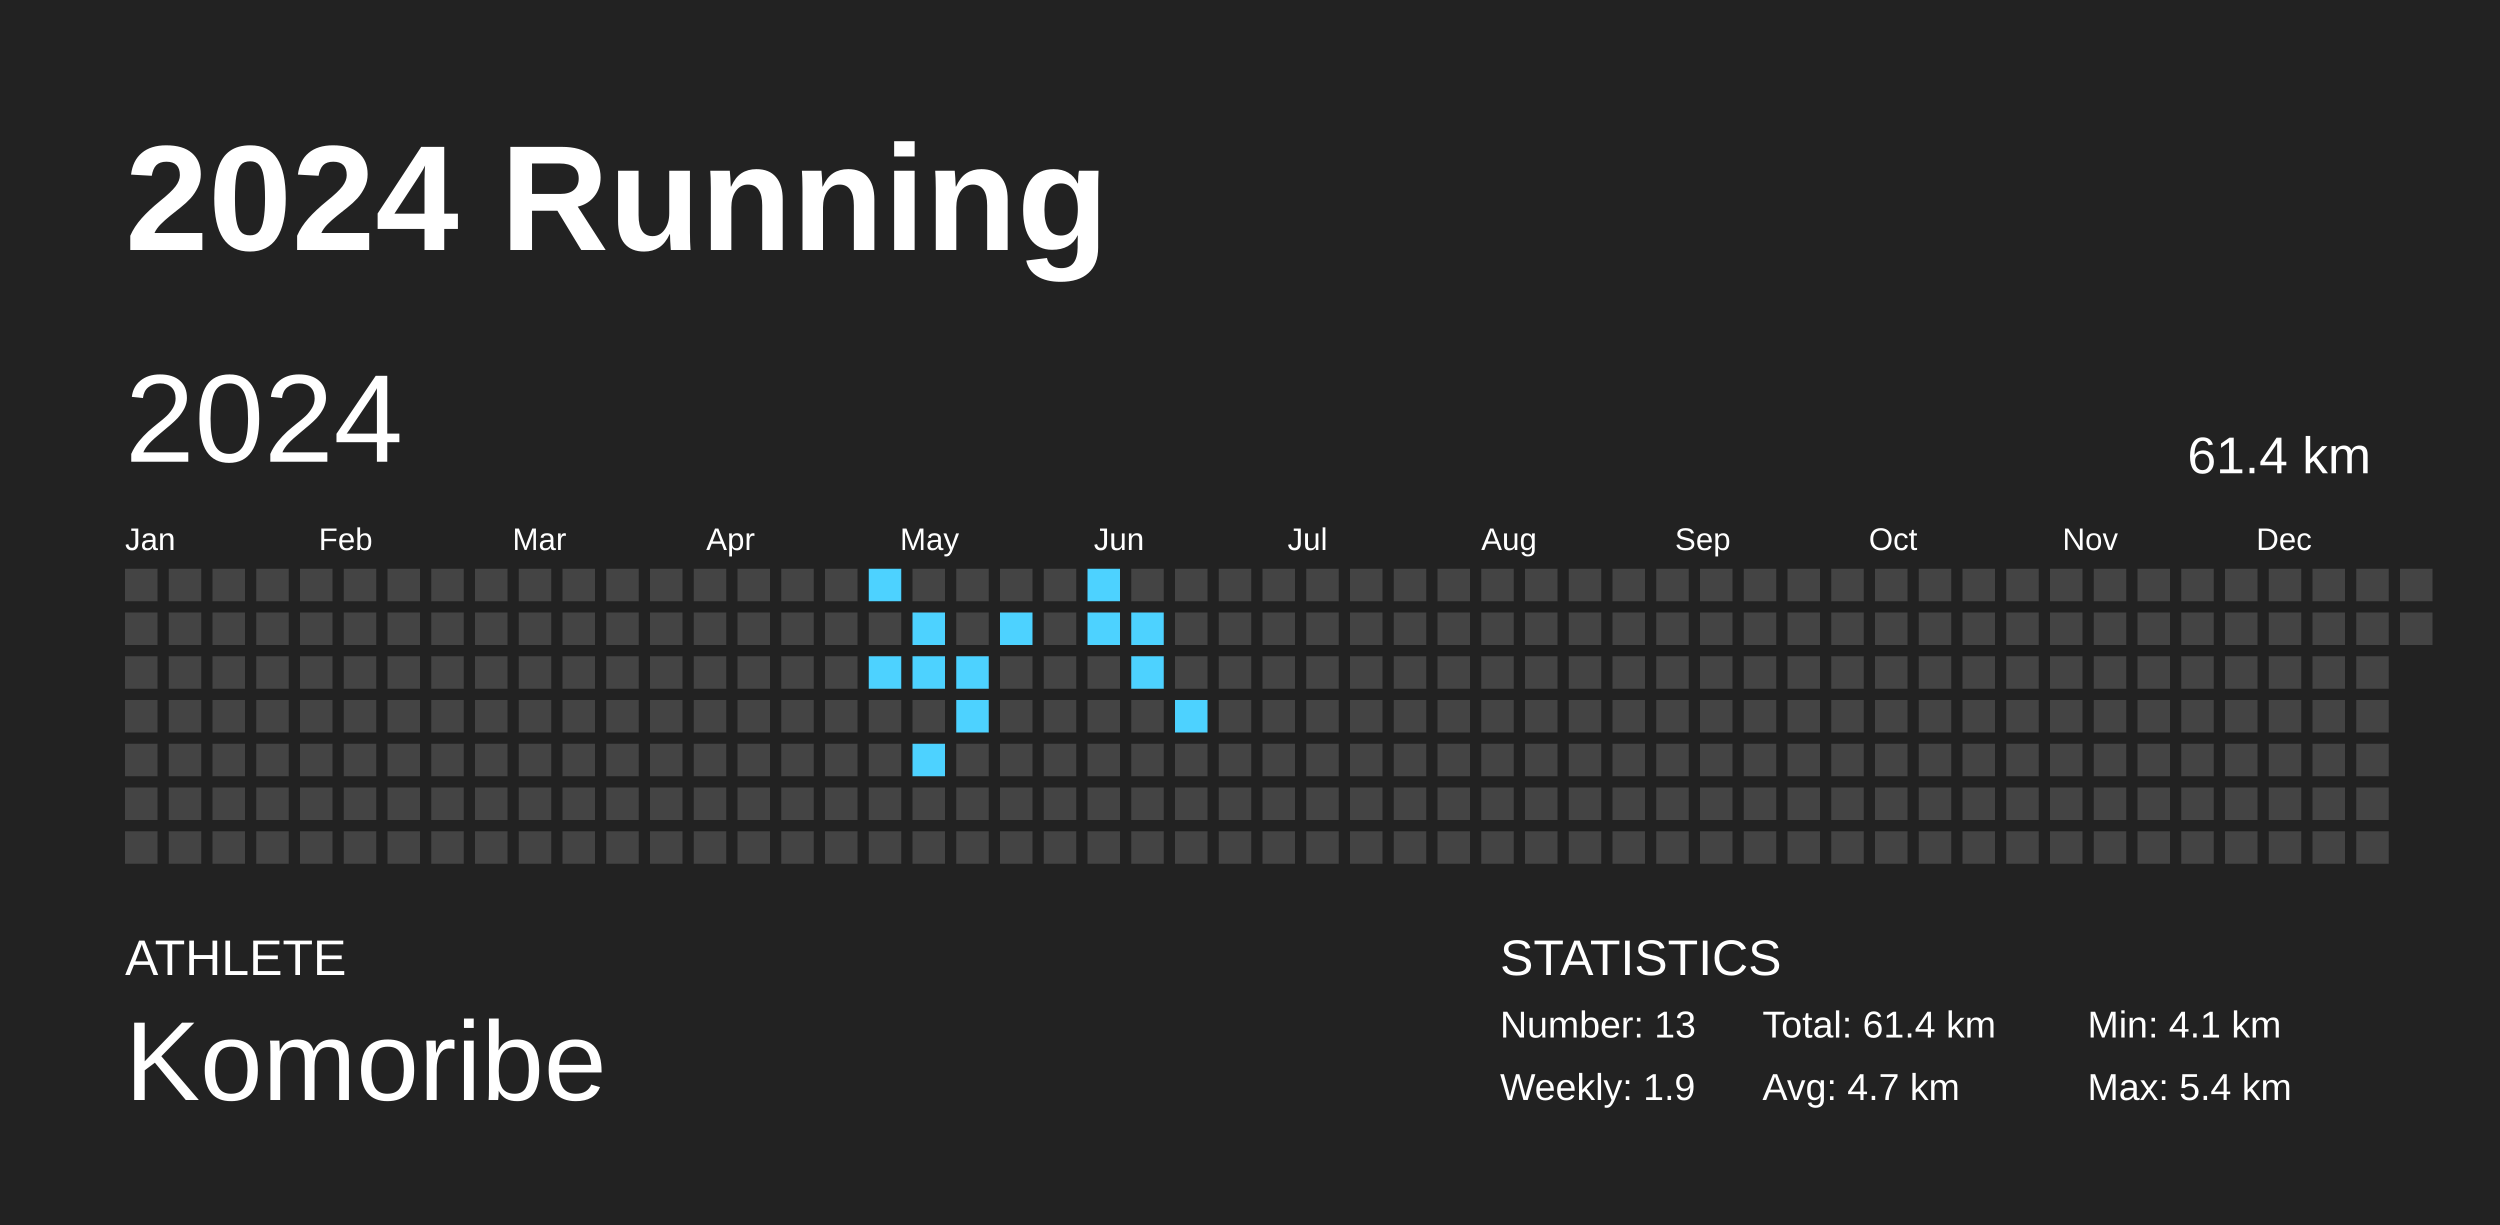
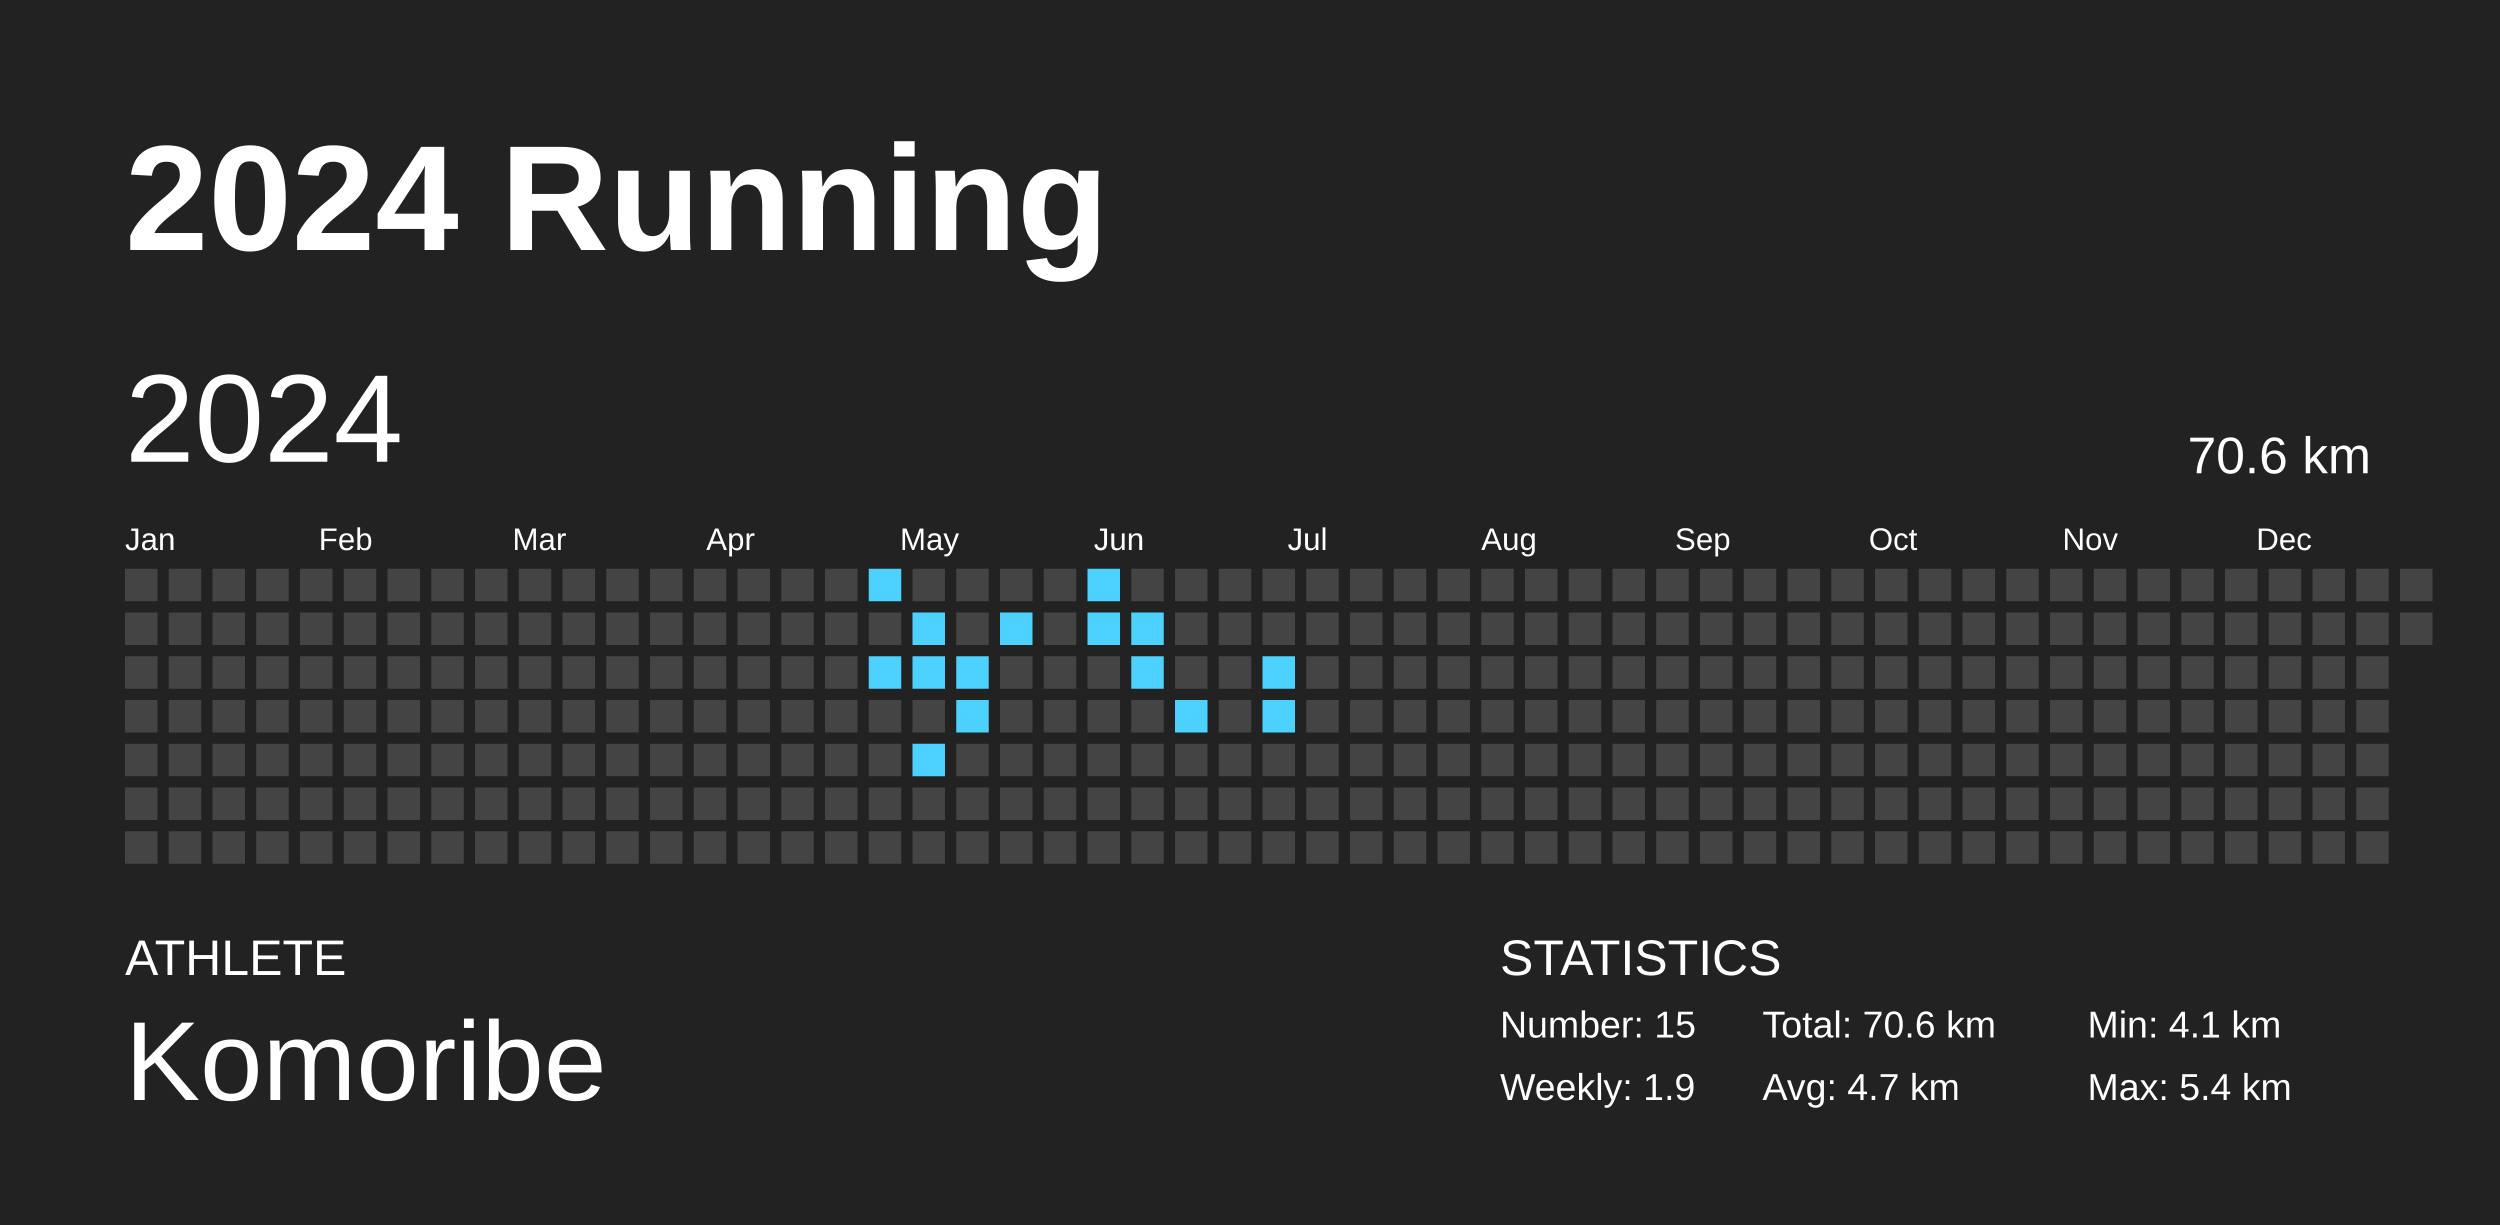
<svg xmlns="http://www.w3.org/2000/svg" baseProfile="full" height="98mm" version="1.1" viewBox="0,0,200,98" width="200mm">
  <defs />
  <rect fill="#222222" height="98" width="200" x="0" y="0" />
  <text fill="#FFFFFF" style="font-size:12px; font-family:Arial; font-weight:bold;" x="10" y="20">2024 Running</text>
  <text fill="#FFFFFF" style="font-size:4px; font-family:Arial" x="10" y="78">ATHLETE</text>
  <text fill="#FFFFFF" style="font-size:9px; font-family:Arial" x="10" y="88">Komoribe</text>
  <text fill="#FFFFFF" style="font-size:4px; font-family:Arial" x="120" y="78">STATISTICS</text>
-   <text fill="#FFFFFF" style="font-size:3px; font-family:Arial" x="120" y="83">Number: 13</text>
+   <text fill="#FFFFFF" style="font-size:3px; font-family:Arial" x="120" y="83">Number: 15</text>
  <text fill="#FFFFFF" style="font-size:3px; font-family:Arial" x="120" y="88">Weekly: 1.9</text>
-   <text fill="#FFFFFF" style="font-size:3px; font-family:Arial" x="141" y="83">Total: 61.4 km</text>
+   <text fill="#FFFFFF" style="font-size:3px; font-family:Arial" x="141" y="83">Total: 70.6 km</text>
  <text fill="#FFFFFF" style="font-size:3px; font-family:Arial" x="141" y="88">Avg: 4.7 km</text>
  <text fill="#FFFFFF" style="font-size:3px; font-family:Arial" x="167" y="83">Min: 4.1 km</text>
  <text fill="#FFFFFF" style="font-size:3px; font-family:Arial" x="167" y="88">Max: 5.4 km</text>
  <text dominant-baseline="hanging" fill="#FFFFFF" style="font-size:10.0px; font-family:Arial;" x="10" y="30">2024</text>
-   <text dominant-baseline="hanging" fill="#FFFFFF" style="font-size:4.125px; font-family:Arial;" x="175" y="35">61.4 km</text>
+   <text dominant-baseline="hanging" fill="#FFFFFF" style="font-size:4.125px; font-family:Arial;" x="175" y="35">70.6 km</text>
  <text fill="#FFFFFF" style="font-size:2.5px; font-family:Arial" x="10.0" y="44">Jan</text>
  <text fill="#FFFFFF" style="font-size:2.5px; font-family:Arial" x="25.5" y="44">Feb</text>
  <text fill="#FFFFFF" style="font-size:2.5px; font-family:Arial" x="41.0" y="44">Mar</text>
  <text fill="#FFFFFF" style="font-size:2.5px; font-family:Arial" x="56.5" y="44">Apr</text>
  <text fill="#FFFFFF" style="font-size:2.5px; font-family:Arial" x="72.0" y="44">May</text>
  <text fill="#FFFFFF" style="font-size:2.5px; font-family:Arial" x="87.5" y="44">Jun</text>
  <text fill="#FFFFFF" style="font-size:2.5px; font-family:Arial" x="103.0" y="44">Jul</text>
  <text fill="#FFFFFF" style="font-size:2.5px; font-family:Arial" x="118.5" y="44">Aug</text>
  <text fill="#FFFFFF" style="font-size:2.5px; font-family:Arial" x="134.0" y="44">Sep</text>
  <text fill="#FFFFFF" style="font-size:2.5px; font-family:Arial" x="149.5" y="44">Oct</text>
  <text fill="#FFFFFF" style="font-size:2.5px; font-family:Arial" x="165.0" y="44">Nov</text>
  <text fill="#FFFFFF" style="font-size:2.5px; font-family:Arial" x="180.5" y="44">Dec</text>
  <rect fill="#444444" height="2.6" width="2.6" x="10.0" y="45.5" />
  <rect fill="#444444" height="2.6" width="2.6" x="10.0" y="49.0" />
  <rect fill="#444444" height="2.6" width="2.6" x="10.0" y="52.5" />
  <rect fill="#444444" height="2.6" width="2.6" x="10.0" y="56.0" />
  <rect fill="#444444" height="2.6" width="2.6" x="10.0" y="59.5" />
  <rect fill="#444444" height="2.6" width="2.6" x="10.0" y="63.0" />
  <rect fill="#444444" height="2.6" width="2.6" x="10.0" y="66.5" />
  <rect fill="#444444" height="2.6" width="2.6" x="13.5" y="45.5" />
  <rect fill="#444444" height="2.6" width="2.6" x="13.5" y="49.0" />
  <rect fill="#444444" height="2.6" width="2.6" x="13.5" y="52.5" />
  <rect fill="#444444" height="2.6" width="2.6" x="13.5" y="56.0" />
  <rect fill="#444444" height="2.6" width="2.6" x="13.5" y="59.5" />
  <rect fill="#444444" height="2.6" width="2.6" x="13.5" y="63.0" />
  <rect fill="#444444" height="2.6" width="2.6" x="13.5" y="66.5" />
  <rect fill="#444444" height="2.6" width="2.6" x="17.0" y="45.5" />
  <rect fill="#444444" height="2.6" width="2.6" x="17.0" y="49.0" />
  <rect fill="#444444" height="2.6" width="2.6" x="17.0" y="52.5" />
  <rect fill="#444444" height="2.6" width="2.6" x="17.0" y="56.0" />
  <rect fill="#444444" height="2.6" width="2.6" x="17.0" y="59.5" />
  <rect fill="#444444" height="2.6" width="2.6" x="17.0" y="63.0" />
  <rect fill="#444444" height="2.6" width="2.6" x="17.0" y="66.5" />
  <rect fill="#444444" height="2.6" width="2.6" x="20.5" y="45.5" />
  <rect fill="#444444" height="2.6" width="2.6" x="20.5" y="49.0" />
  <rect fill="#444444" height="2.6" width="2.6" x="20.5" y="52.5" />
  <rect fill="#444444" height="2.6" width="2.6" x="20.5" y="56.0" />
  <rect fill="#444444" height="2.6" width="2.6" x="20.5" y="59.5" />
  <rect fill="#444444" height="2.6" width="2.6" x="20.5" y="63.0" />
  <rect fill="#444444" height="2.6" width="2.6" x="20.5" y="66.5" />
  <rect fill="#444444" height="2.6" width="2.6" x="24.0" y="45.5" />
  <rect fill="#444444" height="2.6" width="2.6" x="24.0" y="49.0" />
  <rect fill="#444444" height="2.6" width="2.6" x="24.0" y="52.5" />
  <rect fill="#444444" height="2.6" width="2.6" x="24.0" y="56.0" />
  <rect fill="#444444" height="2.6" width="2.6" x="24.0" y="59.5" />
  <rect fill="#444444" height="2.6" width="2.6" x="24.0" y="63.0" />
  <rect fill="#444444" height="2.6" width="2.6" x="24.0" y="66.5" />
  <rect fill="#444444" height="2.6" width="2.6" x="27.5" y="45.5" />
  <rect fill="#444444" height="2.6" width="2.6" x="27.5" y="49.0" />
  <rect fill="#444444" height="2.6" width="2.6" x="27.5" y="52.5" />
  <rect fill="#444444" height="2.6" width="2.6" x="27.5" y="56.0" />
  <rect fill="#444444" height="2.6" width="2.6" x="27.5" y="59.5" />
  <rect fill="#444444" height="2.6" width="2.6" x="27.5" y="63.0" />
  <rect fill="#444444" height="2.6" width="2.6" x="27.5" y="66.5" />
  <rect fill="#444444" height="2.6" width="2.6" x="31.0" y="45.5" />
  <rect fill="#444444" height="2.6" width="2.6" x="31.0" y="49.0" />
  <rect fill="#444444" height="2.6" width="2.6" x="31.0" y="52.5" />
  <rect fill="#444444" height="2.6" width="2.6" x="31.0" y="56.0" />
  <rect fill="#444444" height="2.6" width="2.6" x="31.0" y="59.5" />
  <rect fill="#444444" height="2.6" width="2.6" x="31.0" y="63.0" />
  <rect fill="#444444" height="2.6" width="2.6" x="31.0" y="66.5" />
  <rect fill="#444444" height="2.6" width="2.6" x="34.5" y="45.5" />
  <rect fill="#444444" height="2.6" width="2.6" x="34.5" y="49.0" />
  <rect fill="#444444" height="2.6" width="2.6" x="34.5" y="52.5" />
  <rect fill="#444444" height="2.6" width="2.6" x="34.5" y="56.0" />
  <rect fill="#444444" height="2.6" width="2.6" x="34.5" y="59.5" />
  <rect fill="#444444" height="2.6" width="2.6" x="34.5" y="63.0" />
  <rect fill="#444444" height="2.6" width="2.6" x="34.5" y="66.5" />
  <rect fill="#444444" height="2.6" width="2.6" x="38.0" y="45.5" />
  <rect fill="#444444" height="2.6" width="2.6" x="38.0" y="49.0" />
  <rect fill="#444444" height="2.6" width="2.6" x="38.0" y="52.5" />
  <rect fill="#444444" height="2.6" width="2.6" x="38.0" y="56.0" />
  <rect fill="#444444" height="2.6" width="2.6" x="38.0" y="59.5" />
  <rect fill="#444444" height="2.6" width="2.6" x="38.0" y="63.0" />
  <rect fill="#444444" height="2.6" width="2.6" x="38.0" y="66.5" />
  <rect fill="#444444" height="2.6" width="2.6" x="41.5" y="45.5" />
  <rect fill="#444444" height="2.6" width="2.6" x="41.5" y="49.0" />
  <rect fill="#444444" height="2.6" width="2.6" x="41.5" y="52.5" />
  <rect fill="#444444" height="2.6" width="2.6" x="41.5" y="56.0" />
  <rect fill="#444444" height="2.6" width="2.6" x="41.5" y="59.5" />
  <rect fill="#444444" height="2.6" width="2.6" x="41.5" y="63.0" />
  <rect fill="#444444" height="2.6" width="2.6" x="41.5" y="66.5" />
  <rect fill="#444444" height="2.6" width="2.6" x="45.0" y="45.5" />
  <rect fill="#444444" height="2.6" width="2.6" x="45.0" y="49.0" />
  <rect fill="#444444" height="2.6" width="2.6" x="45.0" y="52.5" />
  <rect fill="#444444" height="2.6" width="2.6" x="45.0" y="56.0" />
  <rect fill="#444444" height="2.6" width="2.6" x="45.0" y="59.5" />
  <rect fill="#444444" height="2.6" width="2.6" x="45.0" y="63.0" />
  <rect fill="#444444" height="2.6" width="2.6" x="45.0" y="66.5" />
  <rect fill="#444444" height="2.6" width="2.6" x="48.5" y="45.5" />
  <rect fill="#444444" height="2.6" width="2.6" x="48.5" y="49.0" />
  <rect fill="#444444" height="2.6" width="2.6" x="48.5" y="52.5" />
  <rect fill="#444444" height="2.6" width="2.6" x="48.5" y="56.0" />
  <rect fill="#444444" height="2.6" width="2.6" x="48.5" y="59.5" />
  <rect fill="#444444" height="2.6" width="2.6" x="48.5" y="63.0" />
  <rect fill="#444444" height="2.6" width="2.6" x="48.5" y="66.5" />
  <rect fill="#444444" height="2.6" width="2.6" x="52.0" y="45.5" />
  <rect fill="#444444" height="2.6" width="2.6" x="52.0" y="49.0" />
  <rect fill="#444444" height="2.6" width="2.6" x="52.0" y="52.5" />
  <rect fill="#444444" height="2.6" width="2.6" x="52.0" y="56.0" />
  <rect fill="#444444" height="2.6" width="2.6" x="52.0" y="59.5" />
  <rect fill="#444444" height="2.6" width="2.6" x="52.0" y="63.0" />
  <rect fill="#444444" height="2.6" width="2.6" x="52.0" y="66.5" />
  <rect fill="#444444" height="2.6" width="2.6" x="55.5" y="45.5" />
  <rect fill="#444444" height="2.6" width="2.6" x="55.5" y="49.0" />
  <rect fill="#444444" height="2.6" width="2.6" x="55.5" y="52.5" />
  <rect fill="#444444" height="2.6" width="2.6" x="55.5" y="56.0" />
  <rect fill="#444444" height="2.6" width="2.6" x="55.5" y="59.5" />
  <rect fill="#444444" height="2.6" width="2.6" x="55.5" y="63.0" />
  <rect fill="#444444" height="2.6" width="2.6" x="55.5" y="66.5" />
  <rect fill="#444444" height="2.6" width="2.6" x="59.0" y="45.5" />
  <rect fill="#444444" height="2.6" width="2.6" x="59.0" y="49.0" />
  <rect fill="#444444" height="2.6" width="2.6" x="59.0" y="52.5" />
  <rect fill="#444444" height="2.6" width="2.6" x="59.0" y="56.0" />
  <rect fill="#444444" height="2.6" width="2.6" x="59.0" y="59.5" />
  <rect fill="#444444" height="2.6" width="2.6" x="59.0" y="63.0" />
  <rect fill="#444444" height="2.6" width="2.6" x="59.0" y="66.5" />
  <rect fill="#444444" height="2.6" width="2.6" x="62.5" y="45.5" />
  <rect fill="#444444" height="2.6" width="2.6" x="62.5" y="49.0" />
  <rect fill="#444444" height="2.6" width="2.6" x="62.5" y="52.5" />
  <rect fill="#444444" height="2.6" width="2.6" x="62.5" y="56.0" />
  <rect fill="#444444" height="2.6" width="2.6" x="62.5" y="59.5" />
  <rect fill="#444444" height="2.6" width="2.6" x="62.5" y="63.0" />
  <rect fill="#444444" height="2.6" width="2.6" x="62.5" y="66.5" />
  <rect fill="#444444" height="2.6" width="2.6" x="66.0" y="45.5" />
  <rect fill="#444444" height="2.6" width="2.6" x="66.0" y="49.0" />
  <rect fill="#444444" height="2.6" width="2.6" x="66.0" y="52.5" />
  <rect fill="#444444" height="2.6" width="2.6" x="66.0" y="56.0" />
  <rect fill="#444444" height="2.6" width="2.6" x="66.0" y="59.5" />
  <rect fill="#444444" height="2.6" width="2.6" x="66.0" y="63.0" />
  <rect fill="#444444" height="2.6" width="2.6" x="66.0" y="66.5" />
  <rect fill="#4dd2ff" height="2.6" width="2.6" x="69.5" y="45.5" />
  <rect fill="#444444" height="2.6" width="2.6" x="69.5" y="49.0" />
  <rect fill="#4dd2ff" height="2.6" width="2.6" x="69.5" y="52.5" />
  <rect fill="#444444" height="2.6" width="2.6" x="69.5" y="56.0" />
  <rect fill="#444444" height="2.6" width="2.6" x="69.5" y="59.5" />
  <rect fill="#444444" height="2.6" width="2.6" x="69.5" y="63.0" />
  <rect fill="#444444" height="2.6" width="2.6" x="69.5" y="66.5" />
  <rect fill="#444444" height="2.6" width="2.6" x="73.0" y="45.5" />
  <rect fill="#4dd2ff" height="2.6" width="2.6" x="73.0" y="49.0" />
  <rect fill="#4dd2ff" height="2.6" width="2.6" x="73.0" y="52.5" />
  <rect fill="#444444" height="2.6" width="2.6" x="73.0" y="56.0" />
  <rect fill="#4dd2ff" height="2.6" width="2.6" x="73.0" y="59.5" />
  <rect fill="#444444" height="2.6" width="2.6" x="73.0" y="63.0" />
  <rect fill="#444444" height="2.6" width="2.6" x="73.0" y="66.5" />
  <rect fill="#444444" height="2.6" width="2.6" x="76.5" y="45.5" />
  <rect fill="#444444" height="2.6" width="2.6" x="76.5" y="49.0" />
  <rect fill="#4dd2ff" height="2.6" width="2.6" x="76.5" y="52.5" />
  <rect fill="#4dd2ff" height="2.6" width="2.6" x="76.5" y="56.0" />
  <rect fill="#444444" height="2.6" width="2.6" x="76.5" y="59.5" />
  <rect fill="#444444" height="2.6" width="2.6" x="76.5" y="63.0" />
  <rect fill="#444444" height="2.6" width="2.6" x="76.5" y="66.5" />
  <rect fill="#444444" height="2.6" width="2.6" x="80.0" y="45.5" />
  <rect fill="#4dd2ff" height="2.6" width="2.6" x="80.0" y="49.0" />
  <rect fill="#444444" height="2.6" width="2.6" x="80.0" y="52.5" />
  <rect fill="#444444" height="2.6" width="2.6" x="80.0" y="56.0" />
  <rect fill="#444444" height="2.6" width="2.6" x="80.0" y="59.5" />
  <rect fill="#444444" height="2.6" width="2.6" x="80.0" y="63.0" />
  <rect fill="#444444" height="2.6" width="2.6" x="80.0" y="66.5" />
  <rect fill="#444444" height="2.6" width="2.6" x="83.5" y="45.5" />
  <rect fill="#444444" height="2.6" width="2.6" x="83.5" y="49.0" />
  <rect fill="#444444" height="2.6" width="2.6" x="83.5" y="52.5" />
  <rect fill="#444444" height="2.6" width="2.6" x="83.5" y="56.0" />
  <rect fill="#444444" height="2.6" width="2.6" x="83.5" y="59.5" />
  <rect fill="#444444" height="2.6" width="2.6" x="83.5" y="63.0" />
  <rect fill="#444444" height="2.6" width="2.6" x="83.5" y="66.5" />
  <rect fill="#4dd2ff" height="2.6" width="2.6" x="87.0" y="45.5" />
  <rect fill="#4dd2ff" height="2.6" width="2.6" x="87.0" y="49.0" />
  <rect fill="#444444" height="2.6" width="2.6" x="87.0" y="52.5" />
  <rect fill="#444444" height="2.6" width="2.6" x="87.0" y="56.0" />
  <rect fill="#444444" height="2.6" width="2.6" x="87.0" y="59.5" />
  <rect fill="#444444" height="2.6" width="2.6" x="87.0" y="63.0" />
  <rect fill="#444444" height="2.6" width="2.6" x="87.0" y="66.5" />
  <rect fill="#444444" height="2.6" width="2.6" x="90.5" y="45.5" />
  <rect fill="#4dd2ff" height="2.6" width="2.6" x="90.5" y="49.0" />
  <rect fill="#4dd2ff" height="2.6" width="2.6" x="90.5" y="52.5" />
  <rect fill="#444444" height="2.6" width="2.6" x="90.5" y="56.0" />
  <rect fill="#444444" height="2.6" width="2.6" x="90.5" y="59.5" />
  <rect fill="#444444" height="2.6" width="2.6" x="90.5" y="63.0" />
  <rect fill="#444444" height="2.6" width="2.6" x="90.5" y="66.5" />
  <rect fill="#444444" height="2.6" width="2.6" x="94.0" y="45.5" />
  <rect fill="#444444" height="2.6" width="2.6" x="94.0" y="49.0" />
  <rect fill="#444444" height="2.6" width="2.6" x="94.0" y="52.5" />
  <rect fill="#4dd2ff" height="2.6" width="2.6" x="94.0" y="56.0" />
  <rect fill="#444444" height="2.6" width="2.6" x="94.0" y="59.5" />
  <rect fill="#444444" height="2.6" width="2.6" x="94.0" y="63.0" />
  <rect fill="#444444" height="2.6" width="2.6" x="94.0" y="66.5" />
  <rect fill="#444444" height="2.6" width="2.6" x="97.5" y="45.5" />
  <rect fill="#444444" height="2.6" width="2.6" x="97.5" y="49.0" />
  <rect fill="#444444" height="2.6" width="2.6" x="97.5" y="52.5" />
  <rect fill="#444444" height="2.6" width="2.6" x="97.5" y="56.0" />
  <rect fill="#444444" height="2.6" width="2.6" x="97.5" y="59.5" />
  <rect fill="#444444" height="2.6" width="2.6" x="97.5" y="63.0" />
  <rect fill="#444444" height="2.6" width="2.6" x="97.5" y="66.5" />
  <rect fill="#444444" height="2.6" width="2.6" x="101.0" y="45.5" />
  <rect fill="#444444" height="2.6" width="2.6" x="101.0" y="49.0" />
-   <rect fill="#444444" height="2.6" width="2.6" x="101.0" y="52.5" />
-   <rect fill="#444444" height="2.6" width="2.6" x="101.0" y="56.0" />
+   <rect fill="#4dd2ff" height="2.6" width="2.6" x="101.0" y="52.5" />
+   <rect fill="#4dd2ff" height="2.6" width="2.6" x="101.0" y="56.0" />
  <rect fill="#444444" height="2.6" width="2.6" x="101.0" y="59.5" />
  <rect fill="#444444" height="2.6" width="2.6" x="101.0" y="63.0" />
  <rect fill="#444444" height="2.6" width="2.6" x="101.0" y="66.5" />
  <rect fill="#444444" height="2.6" width="2.6" x="104.5" y="45.5" />
  <rect fill="#444444" height="2.6" width="2.6" x="104.5" y="49.0" />
  <rect fill="#444444" height="2.6" width="2.6" x="104.5" y="52.5" />
  <rect fill="#444444" height="2.6" width="2.6" x="104.5" y="56.0" />
  <rect fill="#444444" height="2.6" width="2.6" x="104.5" y="59.5" />
  <rect fill="#444444" height="2.6" width="2.6" x="104.5" y="63.0" />
  <rect fill="#444444" height="2.6" width="2.6" x="104.5" y="66.5" />
  <rect fill="#444444" height="2.6" width="2.6" x="108.0" y="45.5" />
  <rect fill="#444444" height="2.6" width="2.6" x="108.0" y="49.0" />
  <rect fill="#444444" height="2.6" width="2.6" x="108.0" y="52.5" />
  <rect fill="#444444" height="2.6" width="2.6" x="108.0" y="56.0" />
  <rect fill="#444444" height="2.6" width="2.6" x="108.0" y="59.5" />
  <rect fill="#444444" height="2.6" width="2.6" x="108.0" y="63.0" />
  <rect fill="#444444" height="2.6" width="2.6" x="108.0" y="66.5" />
  <rect fill="#444444" height="2.6" width="2.6" x="111.5" y="45.5" />
  <rect fill="#444444" height="2.6" width="2.6" x="111.5" y="49.0" />
  <rect fill="#444444" height="2.6" width="2.6" x="111.5" y="52.5" />
  <rect fill="#444444" height="2.6" width="2.6" x="111.5" y="56.0" />
  <rect fill="#444444" height="2.6" width="2.6" x="111.5" y="59.5" />
  <rect fill="#444444" height="2.6" width="2.6" x="111.5" y="63.0" />
  <rect fill="#444444" height="2.6" width="2.6" x="111.5" y="66.5" />
  <rect fill="#444444" height="2.6" width="2.6" x="115.0" y="45.5" />
  <rect fill="#444444" height="2.6" width="2.6" x="115.0" y="49.0" />
  <rect fill="#444444" height="2.6" width="2.6" x="115.0" y="52.5" />
  <rect fill="#444444" height="2.6" width="2.6" x="115.0" y="56.0" />
  <rect fill="#444444" height="2.6" width="2.6" x="115.0" y="59.5" />
  <rect fill="#444444" height="2.6" width="2.6" x="115.0" y="63.0" />
  <rect fill="#444444" height="2.6" width="2.6" x="115.0" y="66.5" />
  <rect fill="#444444" height="2.6" width="2.6" x="118.5" y="45.5" />
  <rect fill="#444444" height="2.6" width="2.6" x="118.5" y="49.0" />
  <rect fill="#444444" height="2.6" width="2.6" x="118.5" y="52.5" />
  <rect fill="#444444" height="2.6" width="2.6" x="118.5" y="56.0" />
  <rect fill="#444444" height="2.6" width="2.6" x="118.5" y="59.5" />
  <rect fill="#444444" height="2.6" width="2.6" x="118.5" y="63.0" />
  <rect fill="#444444" height="2.6" width="2.6" x="118.5" y="66.5" />
  <rect fill="#444444" height="2.6" width="2.6" x="122.0" y="45.5" />
  <rect fill="#444444" height="2.6" width="2.6" x="122.0" y="49.0" />
  <rect fill="#444444" height="2.6" width="2.6" x="122.0" y="52.5" />
  <rect fill="#444444" height="2.6" width="2.6" x="122.0" y="56.0" />
  <rect fill="#444444" height="2.6" width="2.6" x="122.0" y="59.5" />
  <rect fill="#444444" height="2.6" width="2.6" x="122.0" y="63.0" />
  <rect fill="#444444" height="2.6" width="2.6" x="122.0" y="66.5" />
  <rect fill="#444444" height="2.6" width="2.6" x="125.5" y="45.5" />
  <rect fill="#444444" height="2.6" width="2.6" x="125.5" y="49.0" />
  <rect fill="#444444" height="2.6" width="2.6" x="125.5" y="52.5" />
  <rect fill="#444444" height="2.6" width="2.6" x="125.5" y="56.0" />
  <rect fill="#444444" height="2.6" width="2.6" x="125.5" y="59.5" />
  <rect fill="#444444" height="2.6" width="2.6" x="125.5" y="63.0" />
  <rect fill="#444444" height="2.6" width="2.6" x="125.5" y="66.5" />
  <rect fill="#444444" height="2.6" width="2.6" x="129.0" y="45.5" />
  <rect fill="#444444" height="2.6" width="2.6" x="129.0" y="49.0" />
  <rect fill="#444444" height="2.6" width="2.6" x="129.0" y="52.5" />
  <rect fill="#444444" height="2.6" width="2.6" x="129.0" y="56.0" />
  <rect fill="#444444" height="2.6" width="2.6" x="129.0" y="59.5" />
  <rect fill="#444444" height="2.6" width="2.6" x="129.0" y="63.0" />
  <rect fill="#444444" height="2.6" width="2.6" x="129.0" y="66.5" />
  <rect fill="#444444" height="2.6" width="2.6" x="132.5" y="45.5" />
  <rect fill="#444444" height="2.6" width="2.6" x="132.5" y="49.0" />
  <rect fill="#444444" height="2.6" width="2.6" x="132.5" y="52.5" />
  <rect fill="#444444" height="2.6" width="2.6" x="132.5" y="56.0" />
  <rect fill="#444444" height="2.6" width="2.6" x="132.5" y="59.5" />
  <rect fill="#444444" height="2.6" width="2.6" x="132.5" y="63.0" />
  <rect fill="#444444" height="2.6" width="2.6" x="132.5" y="66.5" />
  <rect fill="#444444" height="2.6" width="2.6" x="136.0" y="45.5" />
  <rect fill="#444444" height="2.6" width="2.6" x="136.0" y="49.0" />
  <rect fill="#444444" height="2.6" width="2.6" x="136.0" y="52.5" />
  <rect fill="#444444" height="2.6" width="2.6" x="136.0" y="56.0" />
  <rect fill="#444444" height="2.6" width="2.6" x="136.0" y="59.5" />
  <rect fill="#444444" height="2.6" width="2.6" x="136.0" y="63.0" />
  <rect fill="#444444" height="2.6" width="2.6" x="136.0" y="66.5" />
  <rect fill="#444444" height="2.6" width="2.6" x="139.5" y="45.5" />
  <rect fill="#444444" height="2.6" width="2.6" x="139.5" y="49.0" />
  <rect fill="#444444" height="2.6" width="2.6" x="139.5" y="52.5" />
  <rect fill="#444444" height="2.6" width="2.6" x="139.5" y="56.0" />
  <rect fill="#444444" height="2.6" width="2.6" x="139.5" y="59.5" />
  <rect fill="#444444" height="2.6" width="2.6" x="139.5" y="63.0" />
  <rect fill="#444444" height="2.6" width="2.6" x="139.5" y="66.5" />
  <rect fill="#444444" height="2.6" width="2.6" x="143.0" y="45.5" />
  <rect fill="#444444" height="2.6" width="2.6" x="143.0" y="49.0" />
  <rect fill="#444444" height="2.6" width="2.6" x="143.0" y="52.5" />
  <rect fill="#444444" height="2.6" width="2.6" x="143.0" y="56.0" />
  <rect fill="#444444" height="2.6" width="2.6" x="143.0" y="59.5" />
  <rect fill="#444444" height="2.6" width="2.6" x="143.0" y="63.0" />
  <rect fill="#444444" height="2.6" width="2.6" x="143.0" y="66.5" />
  <rect fill="#444444" height="2.6" width="2.6" x="146.5" y="45.5" />
  <rect fill="#444444" height="2.6" width="2.6" x="146.5" y="49.0" />
  <rect fill="#444444" height="2.6" width="2.6" x="146.5" y="52.5" />
  <rect fill="#444444" height="2.6" width="2.6" x="146.5" y="56.0" />
  <rect fill="#444444" height="2.6" width="2.6" x="146.5" y="59.5" />
  <rect fill="#444444" height="2.6" width="2.6" x="146.5" y="63.0" />
  <rect fill="#444444" height="2.6" width="2.6" x="146.5" y="66.5" />
  <rect fill="#444444" height="2.6" width="2.6" x="150.0" y="45.5" />
  <rect fill="#444444" height="2.6" width="2.6" x="150.0" y="49.0" />
  <rect fill="#444444" height="2.6" width="2.6" x="150.0" y="52.5" />
  <rect fill="#444444" height="2.6" width="2.6" x="150.0" y="56.0" />
  <rect fill="#444444" height="2.6" width="2.6" x="150.0" y="59.5" />
  <rect fill="#444444" height="2.6" width="2.6" x="150.0" y="63.0" />
  <rect fill="#444444" height="2.6" width="2.6" x="150.0" y="66.5" />
  <rect fill="#444444" height="2.6" width="2.6" x="153.5" y="45.5" />
  <rect fill="#444444" height="2.6" width="2.6" x="153.5" y="49.0" />
  <rect fill="#444444" height="2.6" width="2.6" x="153.5" y="52.5" />
  <rect fill="#444444" height="2.6" width="2.6" x="153.5" y="56.0" />
  <rect fill="#444444" height="2.6" width="2.6" x="153.5" y="59.5" />
  <rect fill="#444444" height="2.6" width="2.6" x="153.5" y="63.0" />
  <rect fill="#444444" height="2.6" width="2.6" x="153.5" y="66.5" />
  <rect fill="#444444" height="2.6" width="2.6" x="157.0" y="45.5" />
  <rect fill="#444444" height="2.6" width="2.6" x="157.0" y="49.0" />
  <rect fill="#444444" height="2.6" width="2.6" x="157.0" y="52.5" />
  <rect fill="#444444" height="2.6" width="2.6" x="157.0" y="56.0" />
  <rect fill="#444444" height="2.6" width="2.6" x="157.0" y="59.5" />
  <rect fill="#444444" height="2.6" width="2.6" x="157.0" y="63.0" />
  <rect fill="#444444" height="2.6" width="2.6" x="157.0" y="66.5" />
  <rect fill="#444444" height="2.6" width="2.6" x="160.5" y="45.5" />
  <rect fill="#444444" height="2.6" width="2.6" x="160.5" y="49.0" />
  <rect fill="#444444" height="2.6" width="2.6" x="160.5" y="52.5" />
  <rect fill="#444444" height="2.6" width="2.6" x="160.5" y="56.0" />
  <rect fill="#444444" height="2.6" width="2.6" x="160.5" y="59.5" />
  <rect fill="#444444" height="2.6" width="2.6" x="160.5" y="63.0" />
  <rect fill="#444444" height="2.6" width="2.6" x="160.5" y="66.5" />
  <rect fill="#444444" height="2.6" width="2.6" x="164.0" y="45.5" />
  <rect fill="#444444" height="2.6" width="2.6" x="164.0" y="49.0" />
  <rect fill="#444444" height="2.6" width="2.6" x="164.0" y="52.5" />
  <rect fill="#444444" height="2.6" width="2.6" x="164.0" y="56.0" />
  <rect fill="#444444" height="2.6" width="2.6" x="164.0" y="59.5" />
  <rect fill="#444444" height="2.6" width="2.6" x="164.0" y="63.0" />
  <rect fill="#444444" height="2.6" width="2.6" x="164.0" y="66.5" />
  <rect fill="#444444" height="2.6" width="2.6" x="167.5" y="45.5" />
  <rect fill="#444444" height="2.6" width="2.6" x="167.5" y="49.0" />
  <rect fill="#444444" height="2.6" width="2.6" x="167.5" y="52.5" />
  <rect fill="#444444" height="2.6" width="2.6" x="167.5" y="56.0" />
  <rect fill="#444444" height="2.6" width="2.6" x="167.5" y="59.5" />
  <rect fill="#444444" height="2.6" width="2.6" x="167.5" y="63.0" />
  <rect fill="#444444" height="2.6" width="2.6" x="167.5" y="66.5" />
  <rect fill="#444444" height="2.6" width="2.6" x="171.0" y="45.5" />
  <rect fill="#444444" height="2.6" width="2.6" x="171.0" y="49.0" />
  <rect fill="#444444" height="2.6" width="2.6" x="171.0" y="52.5" />
  <rect fill="#444444" height="2.6" width="2.6" x="171.0" y="56.0" />
  <rect fill="#444444" height="2.6" width="2.6" x="171.0" y="59.5" />
  <rect fill="#444444" height="2.6" width="2.6" x="171.0" y="63.0" />
  <rect fill="#444444" height="2.6" width="2.6" x="171.0" y="66.5" />
  <rect fill="#444444" height="2.6" width="2.6" x="174.5" y="45.5" />
  <rect fill="#444444" height="2.6" width="2.6" x="174.5" y="49.0" />
  <rect fill="#444444" height="2.6" width="2.6" x="174.5" y="52.5" />
  <rect fill="#444444" height="2.6" width="2.6" x="174.5" y="56.0" />
  <rect fill="#444444" height="2.6" width="2.6" x="174.5" y="59.5" />
  <rect fill="#444444" height="2.6" width="2.6" x="174.5" y="63.0" />
  <rect fill="#444444" height="2.6" width="2.6" x="174.5" y="66.5" />
  <rect fill="#444444" height="2.6" width="2.6" x="178.0" y="45.5" />
  <rect fill="#444444" height="2.6" width="2.6" x="178.0" y="49.0" />
  <rect fill="#444444" height="2.6" width="2.6" x="178.0" y="52.5" />
  <rect fill="#444444" height="2.6" width="2.6" x="178.0" y="56.0" />
  <rect fill="#444444" height="2.6" width="2.6" x="178.0" y="59.5" />
  <rect fill="#444444" height="2.6" width="2.6" x="178.0" y="63.0" />
  <rect fill="#444444" height="2.6" width="2.6" x="178.0" y="66.5" />
  <rect fill="#444444" height="2.6" width="2.6" x="181.5" y="45.5" />
  <rect fill="#444444" height="2.6" width="2.6" x="181.5" y="49.0" />
  <rect fill="#444444" height="2.6" width="2.6" x="181.5" y="52.5" />
  <rect fill="#444444" height="2.6" width="2.6" x="181.5" y="56.0" />
  <rect fill="#444444" height="2.6" width="2.6" x="181.5" y="59.5" />
  <rect fill="#444444" height="2.6" width="2.6" x="181.5" y="63.0" />
  <rect fill="#444444" height="2.6" width="2.6" x="181.5" y="66.5" />
  <rect fill="#444444" height="2.6" width="2.6" x="185.0" y="45.5" />
  <rect fill="#444444" height="2.6" width="2.6" x="185.0" y="49.0" />
  <rect fill="#444444" height="2.6" width="2.6" x="185.0" y="52.5" />
  <rect fill="#444444" height="2.6" width="2.6" x="185.0" y="56.0" />
  <rect fill="#444444" height="2.6" width="2.6" x="185.0" y="59.5" />
  <rect fill="#444444" height="2.6" width="2.6" x="185.0" y="63.0" />
  <rect fill="#444444" height="2.6" width="2.6" x="185.0" y="66.5" />
  <rect fill="#444444" height="2.6" width="2.6" x="188.5" y="45.5" />
  <rect fill="#444444" height="2.6" width="2.6" x="188.5" y="49.0" />
  <rect fill="#444444" height="2.6" width="2.6" x="188.5" y="52.5" />
  <rect fill="#444444" height="2.6" width="2.6" x="188.5" y="56.0" />
  <rect fill="#444444" height="2.6" width="2.6" x="188.5" y="59.5" />
  <rect fill="#444444" height="2.6" width="2.6" x="188.5" y="63.0" />
  <rect fill="#444444" height="2.6" width="2.6" x="188.5" y="66.5" />
  <rect fill="#444444" height="2.6" width="2.6" x="192.0" y="45.5" />
  <rect fill="#444444" height="2.6" width="2.6" x="192.0" y="49.0" />
</svg>
